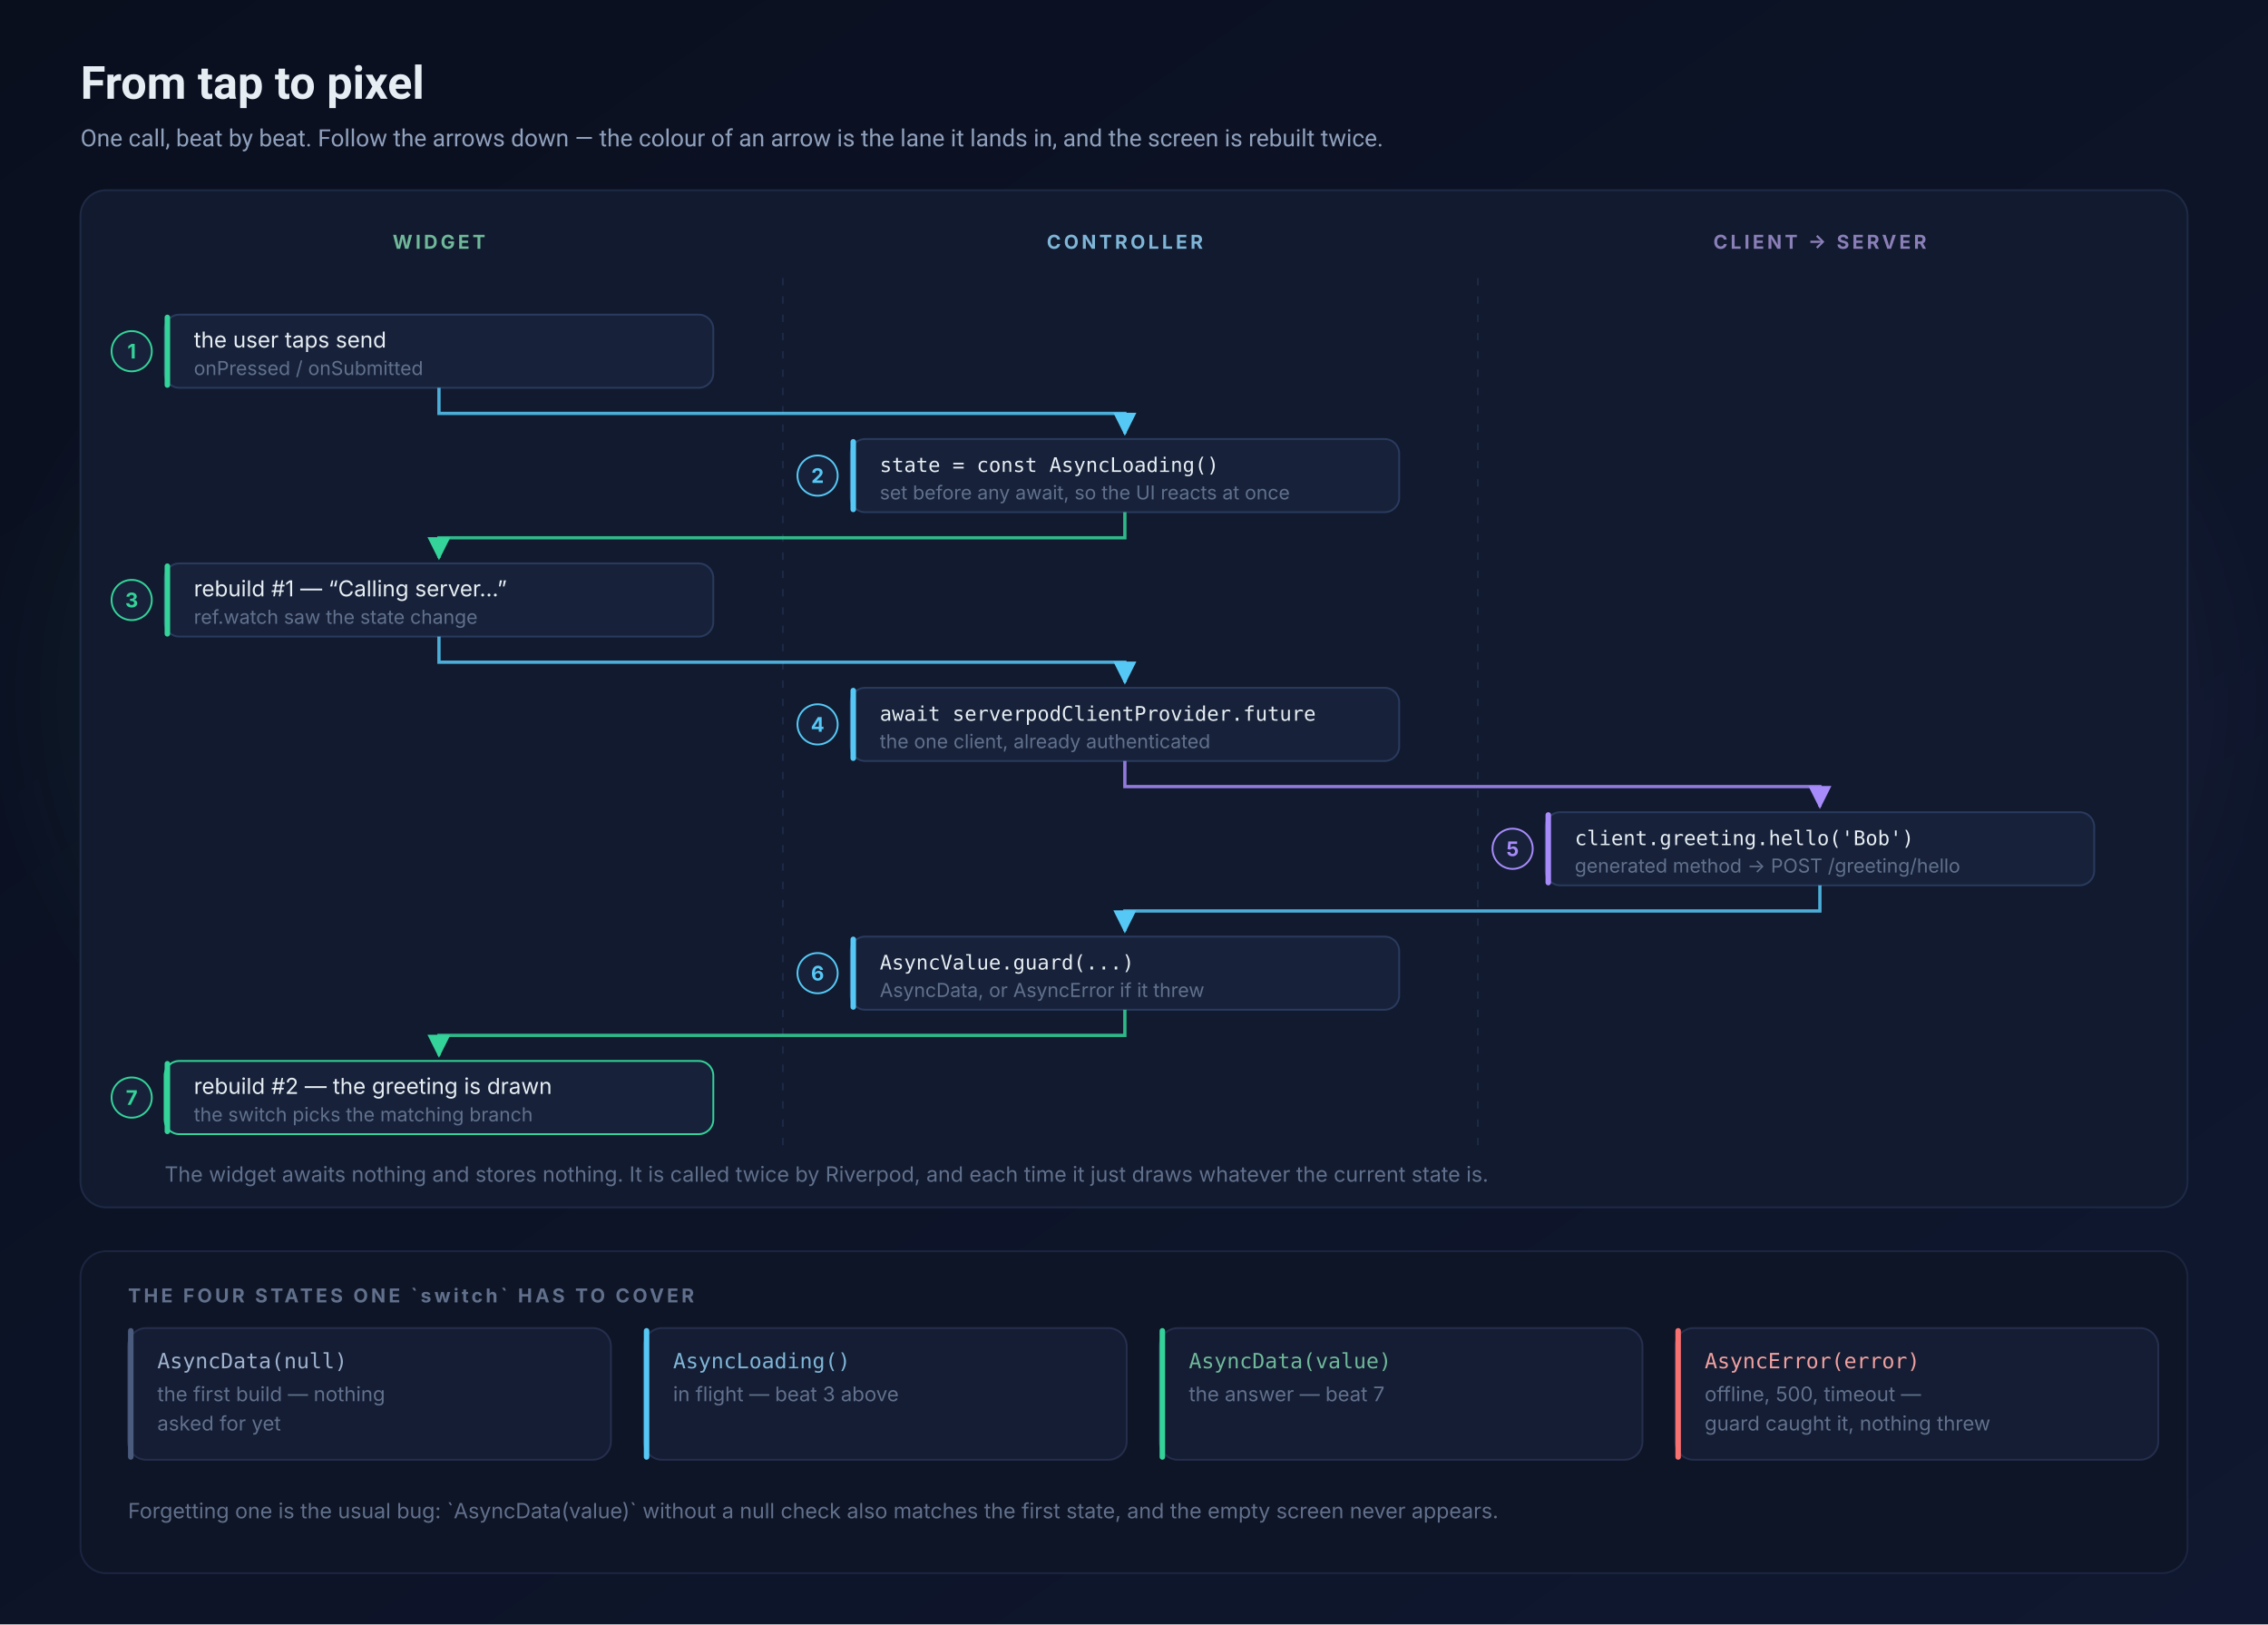
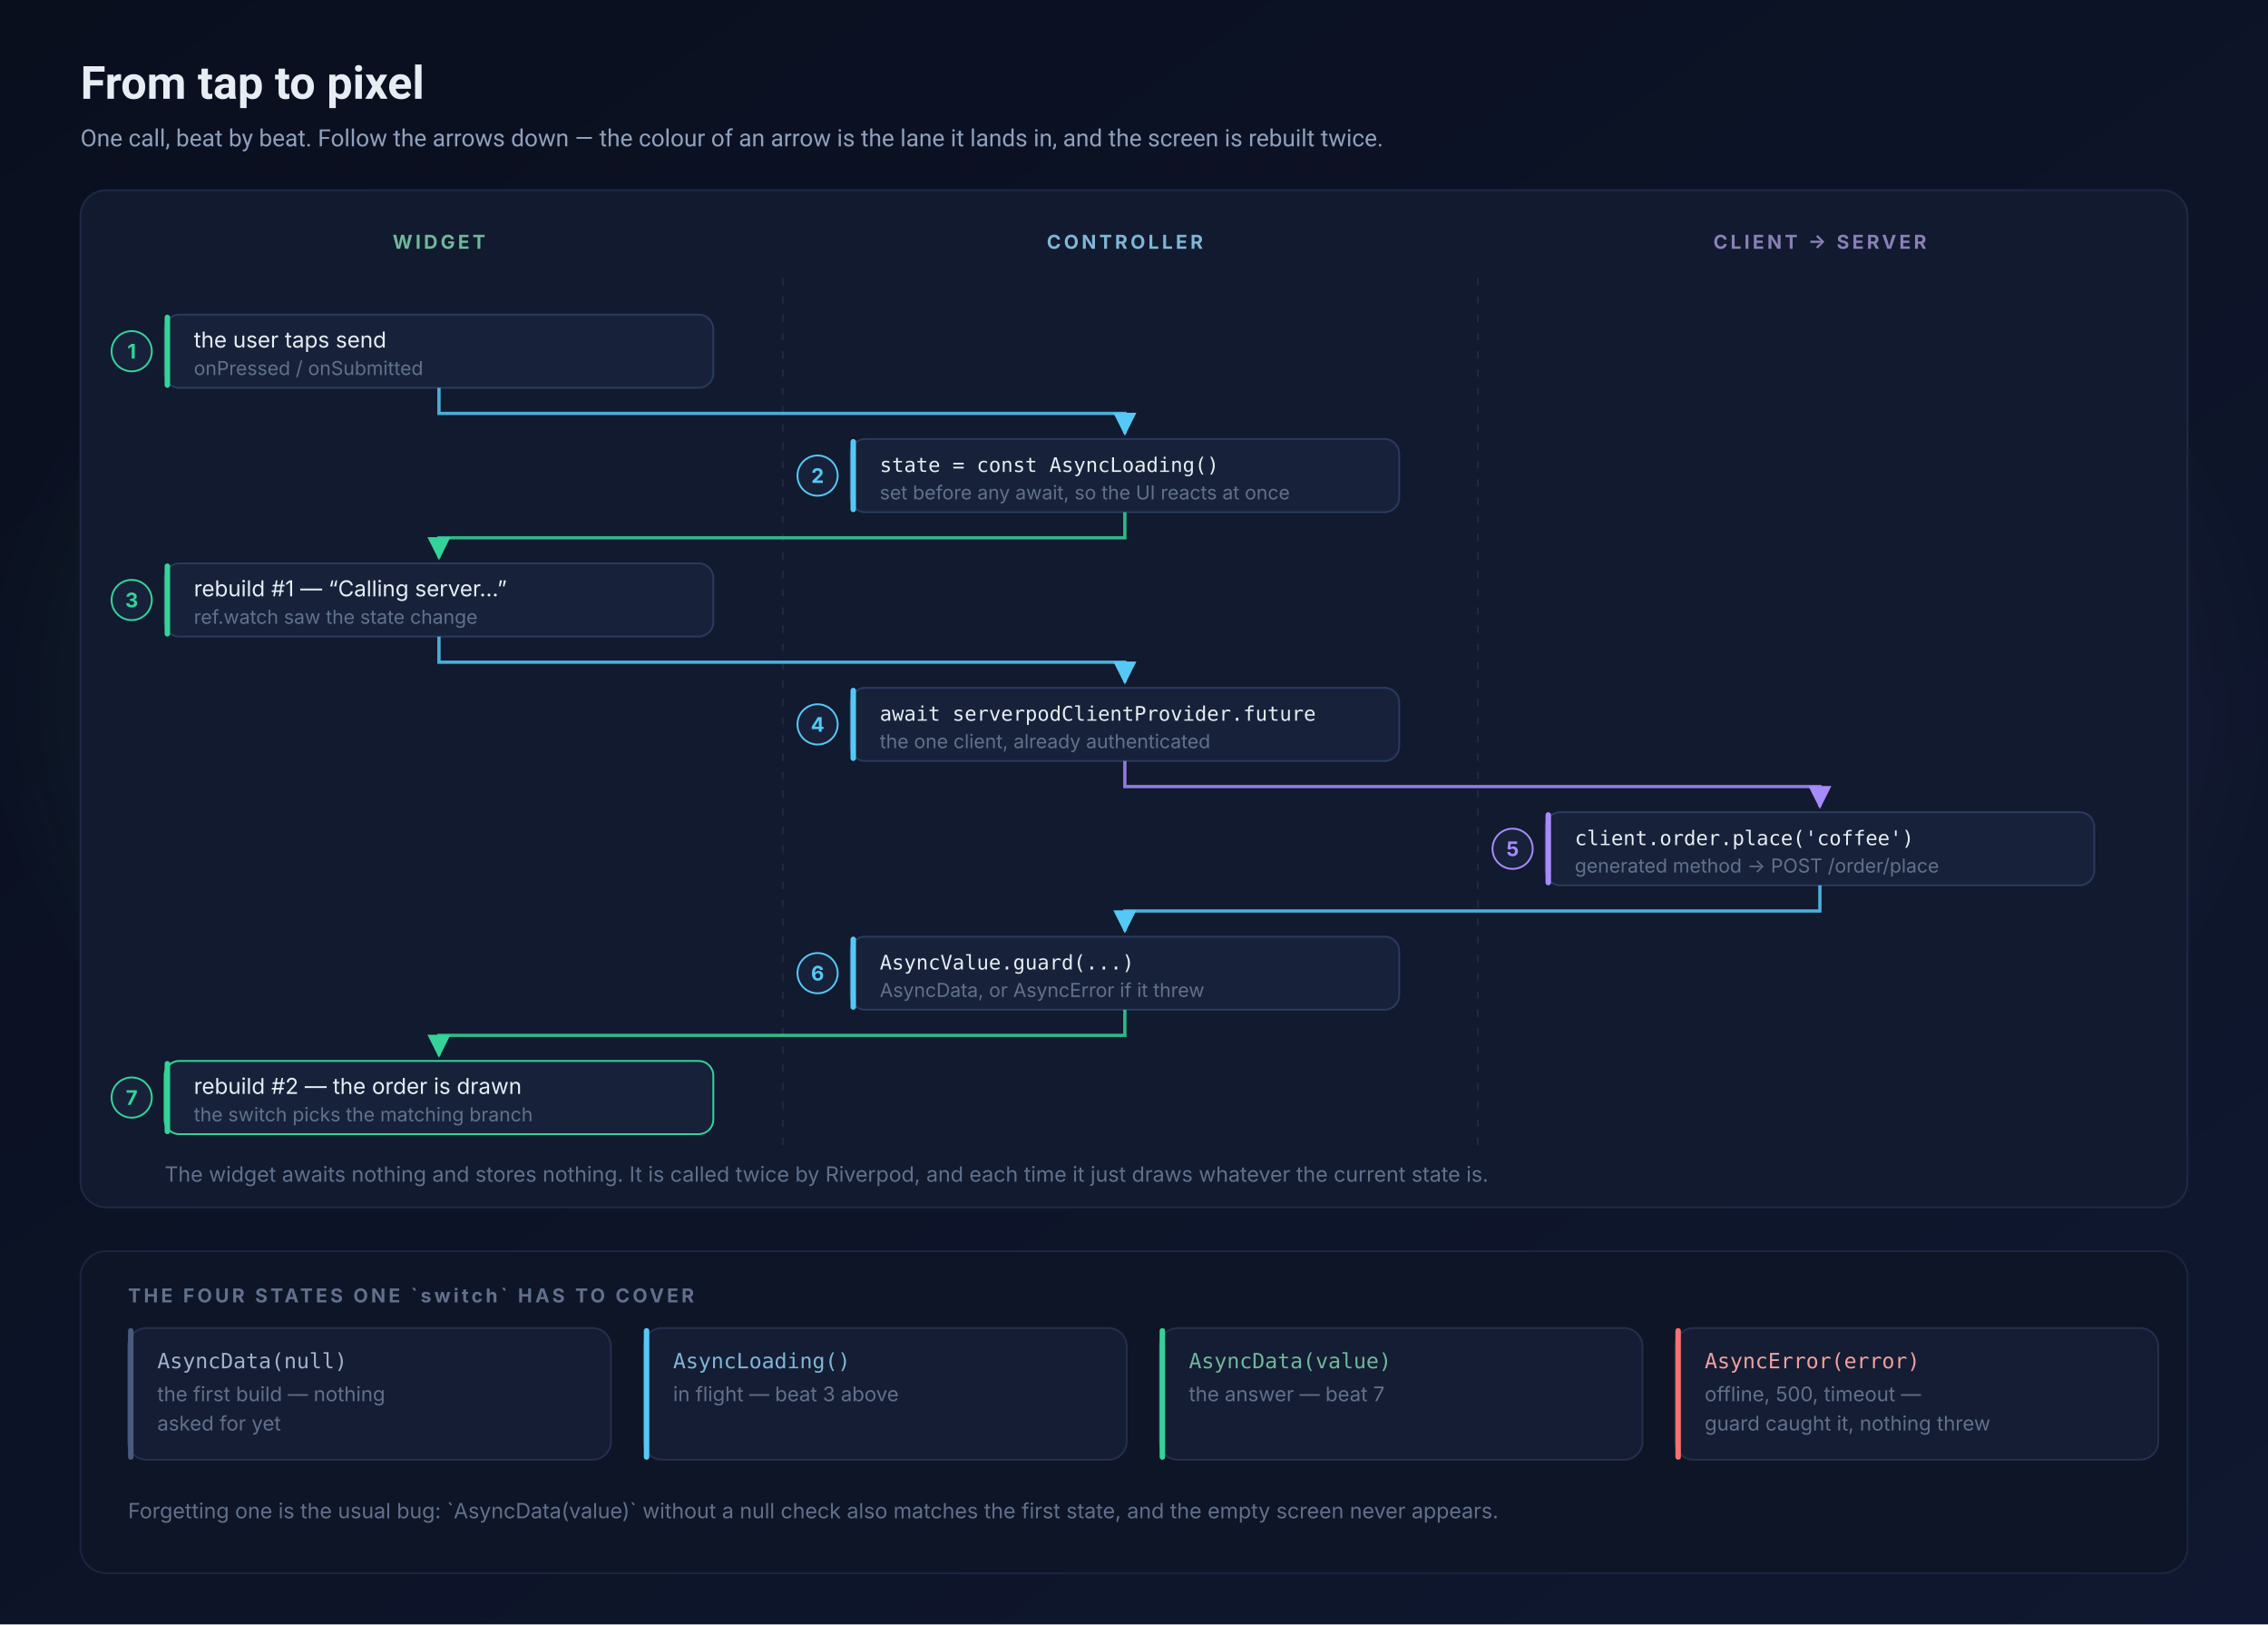
<svg xmlns="http://www.w3.org/2000/svg" viewBox="0 0 1240 888" width="1240" height="888" role="img" aria-label="One call, beat by beat, across three lanes. The user taps; the controller sets AsyncLoading, which rebuilds the screen a first time; it awaits the shared Serverpod client, calls the generated endpoint method over HTTP, and wraps the typed result with AsyncValue.guard; the screen rebuilds a second time. Below, the four states a single switch in the widget has to cover.">
  <defs>
    <linearGradient id="bg" x1="0" y1="0" x2="1" y2="1">
      <stop offset="0" stop-color="#0A0F1E" />
      <stop offset="1" stop-color="#0F1830" />
    </linearGradient>
    <radialGradient id="glowEmerald" cx="0.5" cy="0.5" r="0.5">
      <stop offset="0" stop-color="#34D399" stop-opacity="0.13" />
      <stop offset="1" stop-color="#34D399" stop-opacity="0" />
    </radialGradient>
    <radialGradient id="glowCyan" cx="0.5" cy="0.5" r="0.5">
      <stop offset="0" stop-color="#56C8F5" stop-opacity="0.13" />
      <stop offset="1" stop-color="#56C8F5" stop-opacity="0" />
    </radialGradient>
    <radialGradient id="glowViolet" cx="0.5" cy="0.5" r="0.5">
      <stop offset="0" stop-color="#A78BFA" stop-opacity="0.13" />
      <stop offset="1" stop-color="#A78BFA" stop-opacity="0" />
    </radialGradient>
    <marker id="aA" viewBox="0 0 10 10" refX="9" refY="5" markerWidth="7" markerHeight="7" orient="auto-start-reverse">
      <path d="M0,0 L10,5 L0,10 z" fill="#34D399" />
    </marker>
    <marker id="aB" viewBox="0 0 10 10" refX="9" refY="5" markerWidth="7" markerHeight="7" orient="auto-start-reverse">
      <path d="M0,0 L10,5 L0,10 z" fill="#56C8F5" />
    </marker>
    <marker id="aC" viewBox="0 0 10 10" refX="9" refY="5" markerWidth="7" markerHeight="7" orient="auto-start-reverse">
      <path d="M0,0 L10,5 L0,10 z" fill="#A78BFA" />
    </marker>
  </defs>
  <rect width="1240" height="888" fill="url(#bg)" />
  <ellipse cx="240" cy="380" rx="250" ry="250" fill="url(#glowEmerald)" />
  <ellipse cx="615" cy="380" rx="250" ry="250" fill="url(#glowCyan)" />
  <ellipse cx="995" cy="380" rx="250" ry="250" fill="url(#glowViolet)" />
  <text x="44" y="54" font-family="-apple-system, BlinkMacSystemFont, 'Segoe UI', Roboto, sans-serif" font-size="25" font-weight="700" fill="#E6EDF3">From tap to pixel</text>
  <text x="44" y="80" font-family="-apple-system, BlinkMacSystemFont, 'Segoe UI', Roboto, sans-serif" font-size="13" fill="#8FA0BC">One call, beat by beat. Follow the arrows down — the colour of an arrow is the lane it lands in, and the screen is rebuilt twice.</text>
  <rect x="44" y="104" width="1152" height="556" rx="14" fill="#111A2E" stroke="#1E2A45" />
  <text x="240" y="136" text-anchor="middle" font-family="-apple-system, BlinkMacSystemFont, sans-serif" font-size="10.5" font-weight="700" letter-spacing="1.6" fill="#6FB89A">WIDGET</text>
  <text x="615" y="136" text-anchor="middle" font-family="-apple-system, BlinkMacSystemFont, sans-serif" font-size="10.5" font-weight="700" letter-spacing="1.6" fill="#7FB6D8">CONTROLLER</text>
  <text x="995" y="136" text-anchor="middle" font-family="-apple-system, BlinkMacSystemFont, sans-serif" font-size="10.5" font-weight="700" letter-spacing="1.6" fill="#8B7FB8">CLIENT → SERVER</text>
  <line x1="428" y1="152" x2="428" y2="632" stroke="#1E2A45" stroke-dasharray="4 6" />
  <line x1="808" y1="152" x2="808" y2="632" stroke="#1E2A45" stroke-dasharray="4 6" />
  <rect x="90" y="172" width="300" height="40" rx="8" fill="#17223A" stroke="#2A3A5E" />
  <rect x="90" y="172" width="3" height="40" rx="1.5" fill="#34D399" />
  <circle cx="72" cy="192" r="11" fill="#17223A" stroke="#34D399" />
  <text x="72" y="196" text-anchor="middle" font-family="-apple-system, BlinkMacSystemFont, sans-serif" font-size="11" font-weight="700" fill="#34D399">1</text>
  <text x="106" y="190" font-family="-apple-system, BlinkMacSystemFont, sans-serif" font-size="12" fill="#E6EDF3">the user taps send</text>
  <text x="106" y="205" font-family="-apple-system, BlinkMacSystemFont, sans-serif" font-size="10.5" fill="#61708C">onPressed / onSubmitted</text>
  <rect x="465" y="240" width="300" height="40" rx="8" fill="#17223A" stroke="#2A3A5E" />
  <rect x="465" y="240" width="3" height="40" rx="1.5" fill="#56C8F5" />
  <circle cx="447" cy="260" r="11" fill="#17223A" stroke="#56C8F5" />
  <text x="447" y="264" text-anchor="middle" font-family="-apple-system, BlinkMacSystemFont, sans-serif" font-size="11" font-weight="700" fill="#56C8F5">2</text>
  <text x="481" y="258" font-family="ui-monospace, 'SF Mono', Menlo, Consolas, monospace" font-size="11" fill="#E6EDF3">state = const AsyncLoading()</text>
  <text x="481" y="273" font-family="-apple-system, BlinkMacSystemFont, sans-serif" font-size="10.5" fill="#61708C">set before any await, so the UI reacts at once</text>
  <rect x="90" y="308" width="300" height="40" rx="8" fill="#17223A" stroke="#2A3A5E" />
  <rect x="90" y="308" width="3" height="40" rx="1.5" fill="#34D399" />
  <circle cx="72" cy="328" r="11" fill="#17223A" stroke="#34D399" />
  <text x="72" y="332" text-anchor="middle" font-family="-apple-system, BlinkMacSystemFont, sans-serif" font-size="11" font-weight="700" fill="#34D399">3</text>
  <text x="106" y="326" font-family="-apple-system, BlinkMacSystemFont, sans-serif" font-size="12" fill="#E6EDF3">rebuild #1 — “Calling server…”</text>
  <text x="106" y="341" font-family="-apple-system, BlinkMacSystemFont, sans-serif" font-size="10.5" fill="#61708C">ref.watch saw the state change</text>
  <rect x="465" y="376" width="300" height="40" rx="8" fill="#17223A" stroke="#2A3A5E" />
  <rect x="465" y="376" width="3" height="40" rx="1.5" fill="#56C8F5" />
  <circle cx="447" cy="396" r="11" fill="#17223A" stroke="#56C8F5" />
  <text x="447" y="400" text-anchor="middle" font-family="-apple-system, BlinkMacSystemFont, sans-serif" font-size="11" font-weight="700" fill="#56C8F5">4</text>
  <text x="481" y="394" font-family="ui-monospace, 'SF Mono', Menlo, Consolas, monospace" font-size="11" fill="#E6EDF3">await serverpodClientProvider.future</text>
  <text x="481" y="409" font-family="-apple-system, BlinkMacSystemFont, sans-serif" font-size="10.5" fill="#61708C">the one client, already authenticated</text>
  <rect x="845" y="444" width="300" height="40" rx="8" fill="#17223A" stroke="#2A3A5E" />
  <rect x="845" y="444" width="3" height="40" rx="1.5" fill="#A78BFA" />
  <circle cx="827" cy="464" r="11" fill="#17223A" stroke="#A78BFA" />
  <text x="827" y="468" text-anchor="middle" font-family="-apple-system, BlinkMacSystemFont, sans-serif" font-size="11" font-weight="700" fill="#A78BFA">5</text>
-   <text x="861" y="462" font-family="ui-monospace, 'SF Mono', Menlo, Consolas, monospace" font-size="11" fill="#E6EDF3">client.greeting.hello('Bob')</text>
-   <text x="861" y="477" font-family="-apple-system, BlinkMacSystemFont, sans-serif" font-size="10.5" fill="#61708C">generated method → POST /greeting/hello</text>
+   <text x="861" y="462" font-family="ui-monospace, 'SF Mono', Menlo, Consolas, monospace" font-size="11" fill="#E6EDF3">client.order.place('coffee')</text>
+   <text x="861" y="477" font-family="-apple-system, BlinkMacSystemFont, sans-serif" font-size="10.5" fill="#61708C">generated method → POST /order/place</text>
  <rect x="465" y="512" width="300" height="40" rx="8" fill="#17223A" stroke="#2A3A5E" />
  <rect x="465" y="512" width="3" height="40" rx="1.5" fill="#56C8F5" />
  <circle cx="447" cy="532" r="11" fill="#17223A" stroke="#56C8F5" />
  <text x="447" y="536" text-anchor="middle" font-family="-apple-system, BlinkMacSystemFont, sans-serif" font-size="11" font-weight="700" fill="#56C8F5">6</text>
  <text x="481" y="530" font-family="ui-monospace, 'SF Mono', Menlo, Consolas, monospace" font-size="11" fill="#E6EDF3">AsyncValue.guard(...)</text>
  <text x="481" y="545" font-family="-apple-system, BlinkMacSystemFont, sans-serif" font-size="10.5" fill="#61708C">AsyncData, or AsyncError if it threw</text>
  <rect x="90" y="580" width="300" height="40" rx="8" fill="#17223A" stroke="#34D399" />
  <rect x="90" y="580" width="3" height="40" rx="1.5" fill="#34D399" />
  <circle cx="72" cy="600" r="11" fill="#17223A" stroke="#34D399" />
  <text x="72" y="604" text-anchor="middle" font-family="-apple-system, BlinkMacSystemFont, sans-serif" font-size="11" font-weight="700" fill="#34D399">7</text>
-   <text x="106" y="598" font-family="-apple-system, BlinkMacSystemFont, sans-serif" font-size="12" fill="#E6EDF3">rebuild #2 — the greeting is drawn</text>
+   <text x="106" y="598" font-family="-apple-system, BlinkMacSystemFont, sans-serif" font-size="12" fill="#E6EDF3">rebuild #2 — the order is drawn</text>
  <text x="106" y="613" font-family="-apple-system, BlinkMacSystemFont, sans-serif" font-size="10.5" fill="#61708C">the switch picks the matching branch</text>
  <path d="M240,212 L240,226 L615,226 L615,237" fill="none" stroke="#56C8F5" stroke-width="1.8" stroke-opacity="0.85" marker-end="url(#aB)" />
  <path d="M615,280 L615,294 L240,294 L240,305" fill="none" stroke="#34D399" stroke-width="1.8" stroke-opacity="0.85" marker-end="url(#aA)" />
  <path d="M240,348 L240,362 L615,362 L615,373" fill="none" stroke="#56C8F5" stroke-width="1.8" stroke-opacity="0.85" marker-end="url(#aB)" />
  <path d="M615,416 L615,430 L995,430 L995,441" fill="none" stroke="#A78BFA" stroke-width="1.8" stroke-opacity="0.85" marker-end="url(#aC)" />
  <path d="M995,484 L995,498 L615,498 L615,509" fill="none" stroke="#56C8F5" stroke-width="1.8" stroke-opacity="0.85" marker-end="url(#aB)" />
  <path d="M615,552 L615,566 L240,566 L240,577" fill="none" stroke="#34D399" stroke-width="1.8" stroke-opacity="0.85" marker-end="url(#aA)" />
  <text x="90" y="646" font-family="-apple-system, BlinkMacSystemFont, sans-serif" font-size="11.5" fill="#61708C">The widget awaits nothing and stores nothing. It is called twice by Riverpod, and each time it just draws whatever the current state is.</text>
  <rect x="44" y="684" width="1152" height="176" rx="14" fill="#0E1526" stroke="#1B2540" />
  <text x="70" y="712" font-family="-apple-system, BlinkMacSystemFont, sans-serif" font-size="10.5" font-weight="700" letter-spacing="1.6" fill="#61708C">THE FOUR STATES ONE `switch` HAS TO COVER</text>
  <rect x="70" y="726" width="264" height="72" rx="10" fill="#141D33" stroke="#252F4D" />
  <rect x="70" y="726" width="3" height="72" rx="1.5" fill="#4A5B7E" />
  <text x="86" y="748" font-family="ui-monospace, 'SF Mono', Menlo, Consolas, monospace" font-size="11.5" fill="#9FB2CE">AsyncData(null)</text>
  <text x="86" y="766" font-family="-apple-system, BlinkMacSystemFont, sans-serif" font-size="11" fill="#61708C">the first build — nothing</text>
  <text x="86" y="782" font-family="-apple-system, BlinkMacSystemFont, sans-serif" font-size="11" fill="#61708C">asked for yet</text>
  <rect x="352" y="726" width="264" height="72" rx="10" fill="#141D33" stroke="#252F4D" />
  <rect x="352" y="726" width="3" height="72" rx="1.5" fill="#56C8F5" />
  <text x="368" y="748" font-family="ui-monospace, 'SF Mono', Menlo, Consolas, monospace" font-size="11.5" fill="#7FB6D8">AsyncLoading()</text>
  <text x="368" y="766" font-family="-apple-system, BlinkMacSystemFont, sans-serif" font-size="11" fill="#61708C">in flight — beat 3 above</text>
  <rect x="634" y="726" width="264" height="72" rx="10" fill="#141D33" stroke="#252F4D" />
  <rect x="634" y="726" width="3" height="72" rx="1.5" fill="#34D399" />
  <text x="650" y="748" font-family="ui-monospace, 'SF Mono', Menlo, Consolas, monospace" font-size="11.5" fill="#6FB89A">AsyncData(value)</text>
  <text x="650" y="766" font-family="-apple-system, BlinkMacSystemFont, sans-serif" font-size="11" fill="#61708C">the answer — beat 7</text>
  <rect x="916" y="726" width="264" height="72" rx="10" fill="#141D33" stroke="#252F4D" />
  <rect x="916" y="726" width="3" height="72" rx="1.5" fill="#F87171" />
  <text x="932" y="748" font-family="ui-monospace, 'SF Mono', Menlo, Consolas, monospace" font-size="11.5" fill="#F0A0A0">AsyncError(error)</text>
  <text x="932" y="766" font-family="-apple-system, BlinkMacSystemFont, sans-serif" font-size="11" fill="#61708C">offline, 500, timeout —</text>
  <text x="932" y="782" font-family="-apple-system, BlinkMacSystemFont, sans-serif" font-size="11" fill="#61708C">guard caught it, nothing threw</text>
  <text x="70" y="830" font-family="-apple-system, BlinkMacSystemFont, sans-serif" font-size="11.5" fill="#61708C">Forgetting one is the usual bug: `AsyncData(value)` without a null check also matches the first state, and the empty screen never appears.</text>
</svg>
